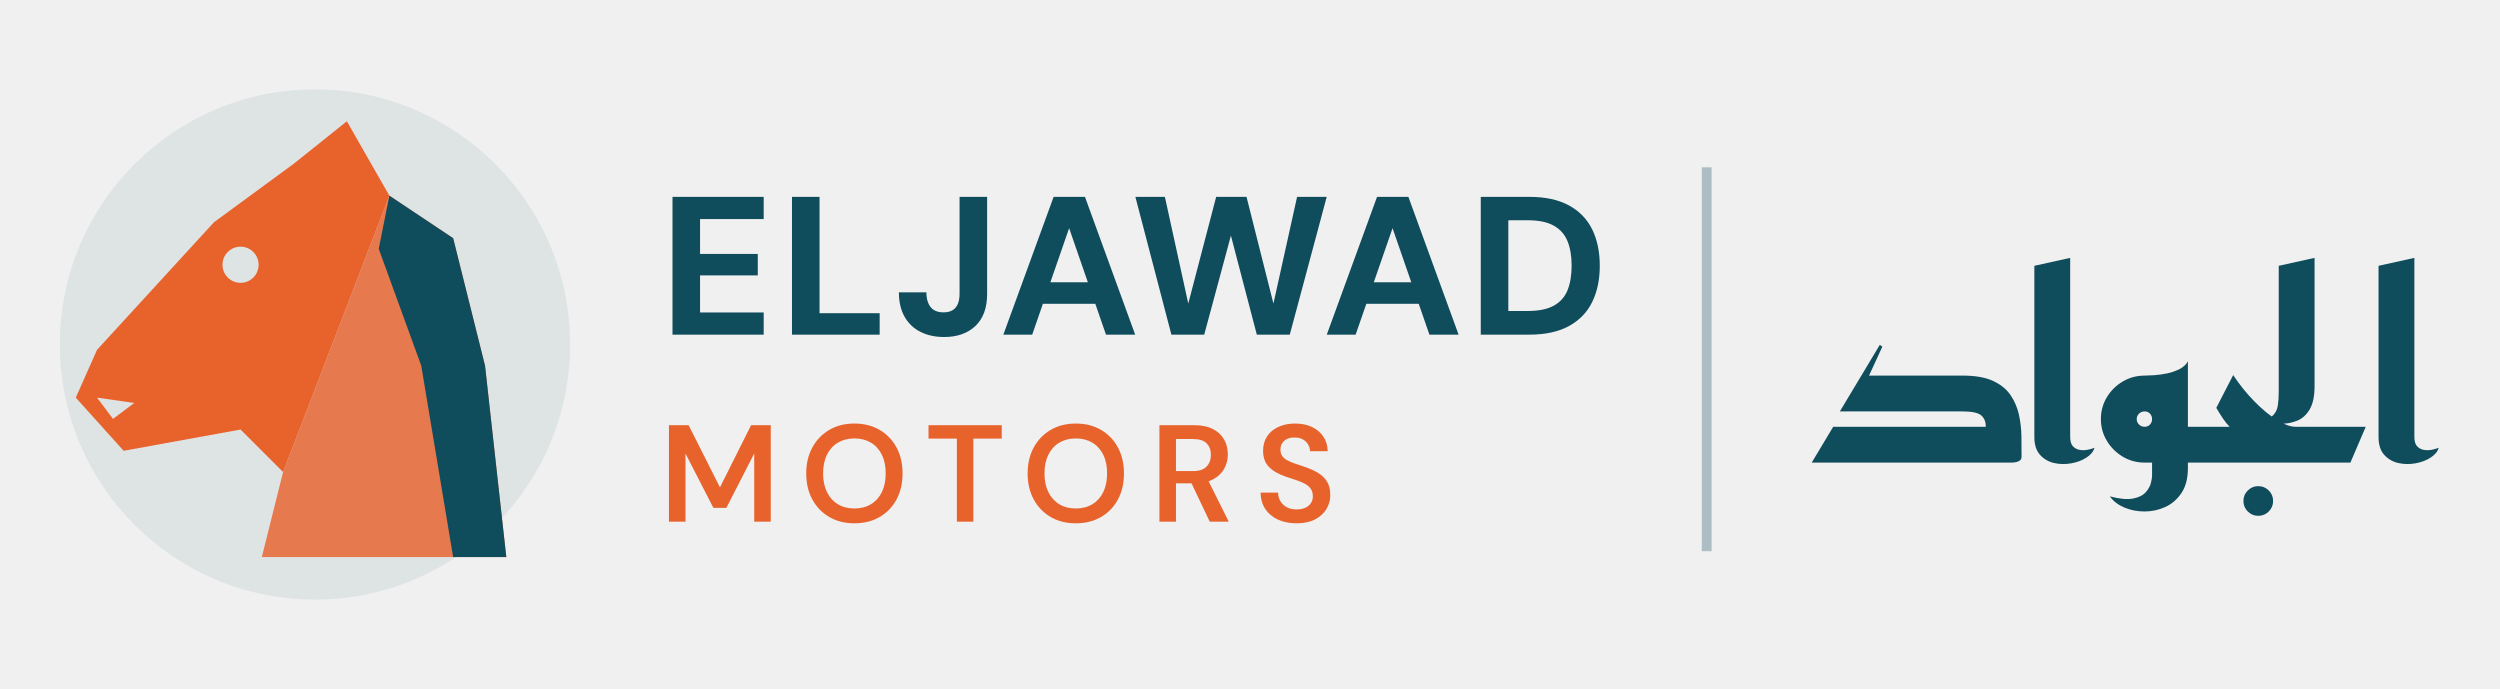
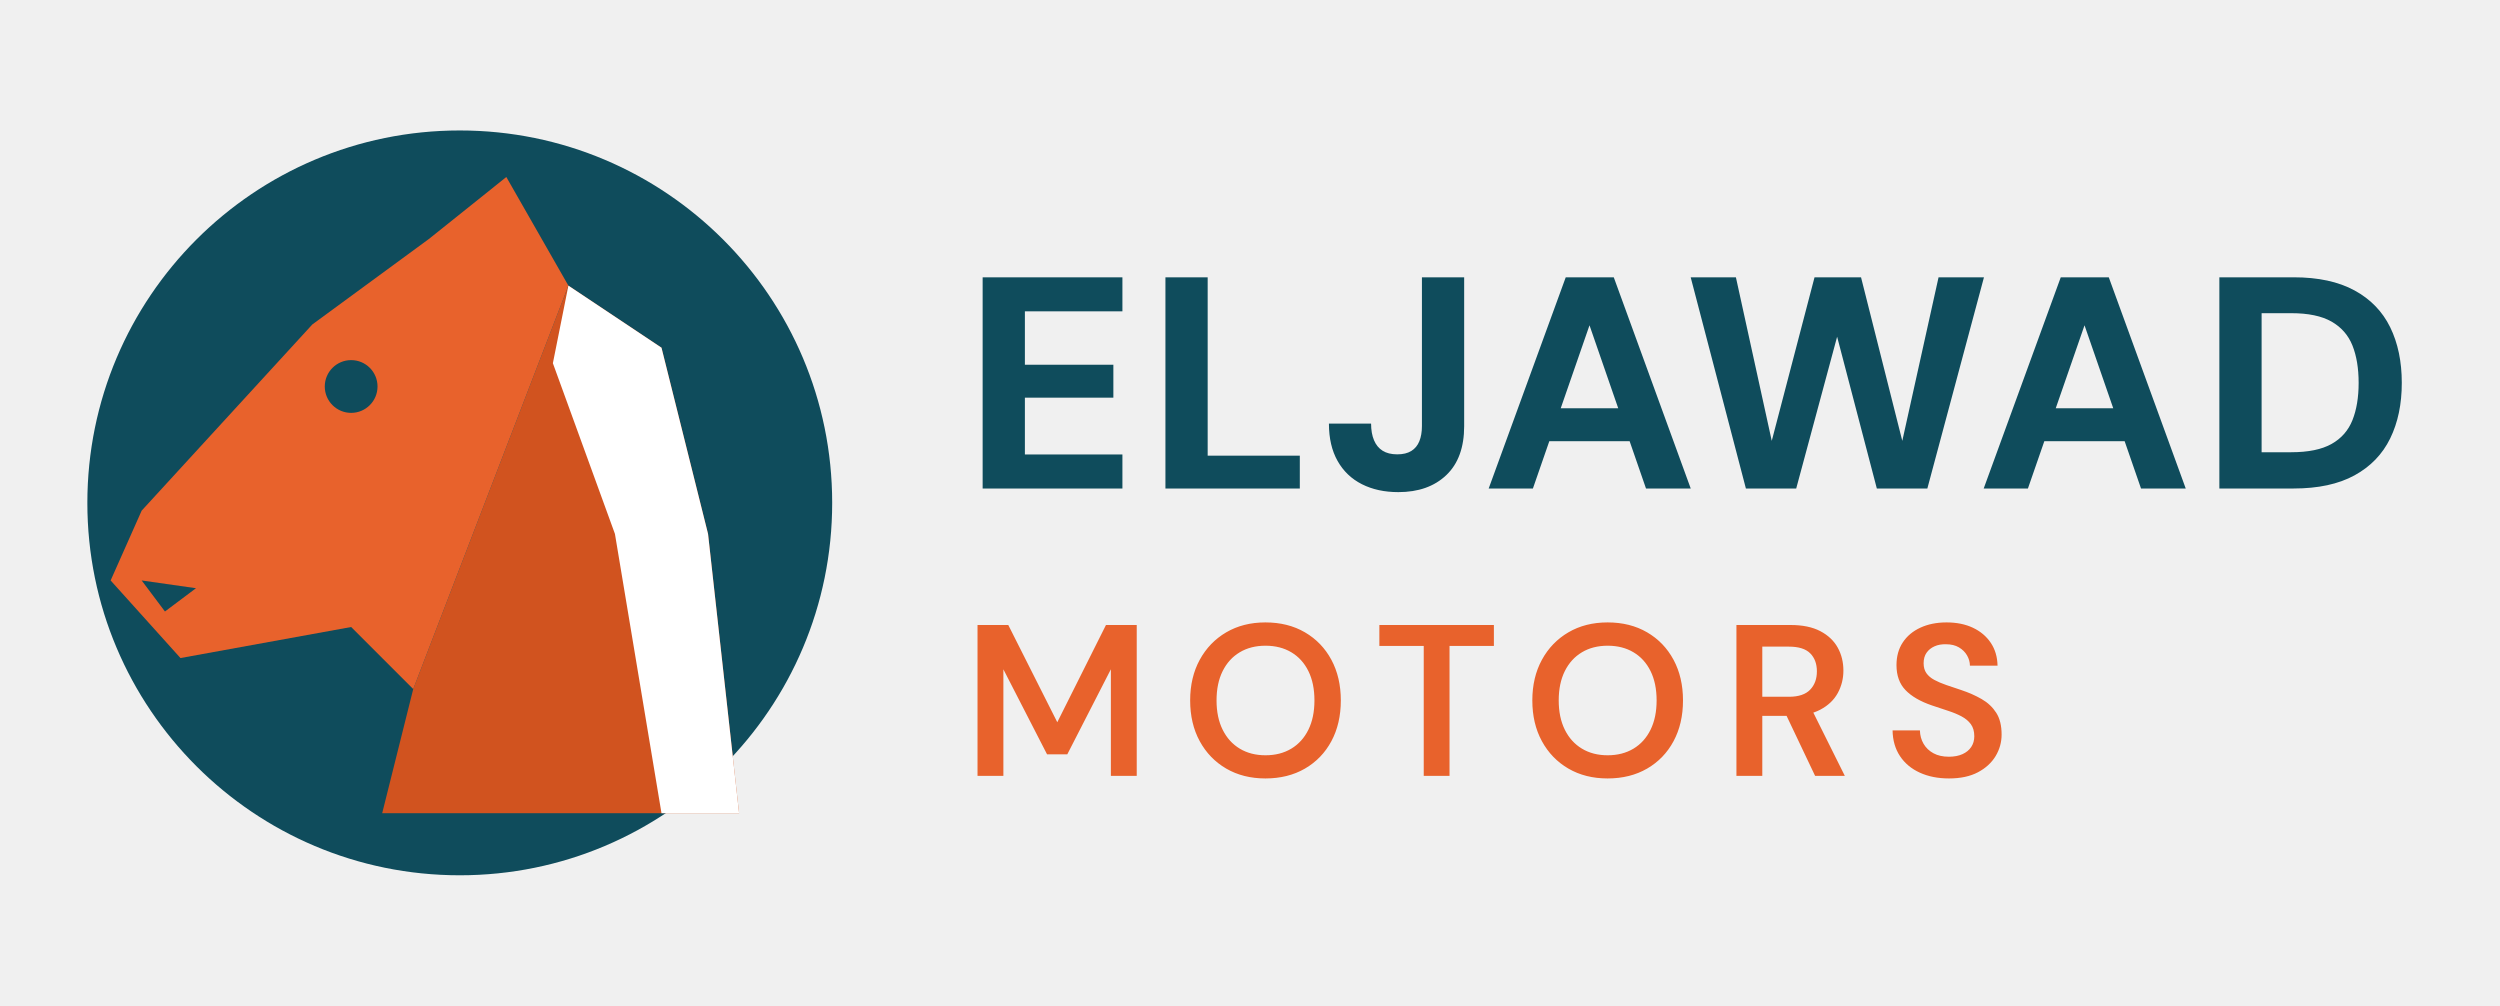
- <svg xmlns="http://www.w3.org/2000/svg" viewBox="0 0 508 140" width="508" height="140" role="img" aria-label="Eljawad Motors">
+ <svg xmlns="http://www.w3.org/2000/svg" viewBox="0 0 348 140" width="348" height="140" role="img" aria-label="Eljawad Motors">
  <g transform="translate(10 16) scale(1.08)">
-     <circle cx="50" cy="50" r="48" fill="#0f4c5c" fill-opacity="0.08" />
+     <circle cx="50" cy="50" r="48" fill="#0f4c5c" />
+     <path d="M64 22 L76 30 L82 54 L86 90 L40 90 L44 74 Z" fill="#d1531f" />
    <path d="M56 8 L64 22 L44 74 L36 66 L14 70 L5 60 L9 51 L31 27 L46 16 Z M32.6 35 a3.4 3.4 0 1 0 6.8 0 a3.4 3.4 0 1 0 -6.8 0 Z M9 60 L16 61 L12 64 Z" fill="#e8622c" fill-rule="evenodd" />
-     <path d="M64 22 L76 30 L82 54 L86 90 L40 90 L44 74 Z" fill="#e8622c" fill-opacity="0.82" />
-     <path d="M64 22 L76 30 L82 54 L86 90 L76 90 L70 54 L62 32 Z" fill="#0f4c5c" />
+     <path d="M64 22 L76 30 L82 54 L86 90 L76 90 L70 54 L62 32 Z" fill="#ffffff" />
  </g>
-   <path d="M136.651 68.0V40.0H155.181V44.511H142.251V51.593H153.981V55.961H142.251V63.489H155.181V68.0H136.651ZM160.931 68.0V40.0H166.531V63.646H178.747V68.0H160.931ZM191.856 68.48Q189.104 68.48 187.026 67.43Q184.949 66.38 183.802 64.348Q182.654 62.316 182.654 59.399H188.243Q188.243 60.67 188.626 61.591Q189.008 62.512 189.771 62.992Q190.533 63.472 191.713 63.472Q192.852 63.472 193.574 63.025Q194.297 62.578 194.64 61.735Q194.983 60.893 194.983 59.725V40.0H200.583V59.725Q200.583 63.974 198.214 66.227Q195.845 68.48 191.856 68.48ZM203.88 68.0 214.097 40.0H220.463L230.666 68.0H224.737L217.247 46.363L209.743 68.0H203.88ZM208.368 61.727 209.843 57.359H224.248L225.697 61.727H208.368ZM238.028 68.0 230.709 40.0H236.703L241.456 61.683L247.126 40.0H253.291L258.761 61.686L263.568 40.0H269.589L262.083 68.0H255.385L250.121 47.878L244.697 68.0H238.028ZM269.6 68.0 279.817 40.0H286.183L296.386 68.0H290.457L282.967 46.363L275.463 68.0H269.6ZM274.088 61.727 275.563 57.359H289.968L291.417 61.727H274.088ZM300.891 68.0V40.0H310.737Q315.616 40.0 318.806 41.739Q321.995 43.477 323.535 46.617Q325.075 49.757 325.075 54.003Q325.075 58.22 323.535 61.366Q321.995 64.511 318.811 66.256Q315.627 68.0 310.727 68.0H300.891ZM306.491 63.192H310.415Q313.808 63.192 315.761 62.096Q317.713 61.001 318.534 58.939Q319.355 56.876 319.355 54.003Q319.355 51.101 318.534 49.044Q317.713 46.988 315.761 45.872Q313.808 44.757 310.415 44.757H306.491V63.192Z" fill="#0f4c5c" />
-   <path d="M135.933 106.0V86.4H139.928L146.296 99.033L152.621 86.4H156.617V106.0H153.257V92.153L147.597 103.2H144.964L139.293 92.157V106.0H135.933ZM173.603 106.336Q170.714 106.336 168.514 105.056Q166.314 103.776 165.07 101.494Q163.826 99.212 163.826 96.2Q163.826 93.204 165.07 90.922Q166.314 88.64 168.514 87.352Q170.714 86.064 173.603 86.064Q176.53 86.064 178.738 87.352Q180.946 88.64 182.173 90.922Q183.401 93.204 183.401 96.2Q183.401 99.212 182.173 101.494Q180.946 103.776 178.738 105.056Q176.53 106.336 173.603 106.336ZM173.613 103.325Q175.537 103.325 176.97 102.464Q178.402 101.602 179.187 100.005Q179.973 98.407 179.973 96.2Q179.973 93.981 179.187 92.39Q178.402 90.798 176.97 89.944Q175.537 89.091 173.613 89.091Q171.698 89.091 170.268 89.944Q168.838 90.798 168.046 92.39Q167.253 93.981 167.253 96.2Q167.253 98.407 168.046 100.005Q168.838 101.602 170.268 102.464Q171.698 103.325 173.613 103.325ZM194.438 106.0V89.12H188.674V86.4H203.553V89.12H197.789V106.0H194.438ZM218.591 106.336Q215.702 106.336 213.502 105.056Q211.302 103.776 210.058 101.494Q208.814 99.212 208.814 96.2Q208.814 93.204 210.058 90.922Q211.302 88.64 213.502 87.352Q215.702 86.064 218.591 86.064Q221.518 86.064 223.726 87.352Q225.934 88.64 227.161 90.922Q228.389 93.204 228.389 96.2Q228.389 99.212 227.161 101.494Q225.934 103.776 223.726 105.056Q221.518 106.336 218.591 106.336ZM218.601 103.325Q220.525 103.325 221.958 102.464Q223.39 101.602 224.175 100.005Q224.961 98.407 224.961 96.2Q224.961 93.981 224.175 92.39Q223.39 90.798 221.958 89.944Q220.525 89.091 218.601 89.091Q216.686 89.091 215.256 89.944Q213.826 90.798 213.034 92.39Q212.241 93.981 212.241 96.2Q212.241 98.407 213.034 100.005Q213.826 101.602 215.256 102.464Q216.686 103.325 218.601 103.325ZM235.597 106.0V86.4H242.632Q244.974 86.4 246.494 87.199Q248.014 87.998 248.754 89.332Q249.495 90.667 249.495 92.325Q249.495 93.893 248.763 95.238Q248.032 96.583 246.502 97.396Q244.971 98.209 242.566 98.209H238.957V106.0H235.597ZM245.818 106.0 241.703 97.34H245.366L249.679 106.0H245.818ZM238.957 95.724H242.417Q244.287 95.724 245.169 94.812Q246.051 93.899 246.051 92.423Q246.051 90.953 245.185 90.082Q244.319 89.211 242.401 89.211H238.957V95.724ZM263.476 106.336Q261.343 106.336 259.695 105.587Q258.047 104.838 257.115 103.438Q256.184 102.038 256.149 100.097H259.702Q259.725 101.059 260.176 101.834Q260.627 102.609 261.458 103.061Q262.289 103.514 263.465 103.514Q264.479 103.514 265.22 103.184Q265.961 102.854 266.364 102.255Q266.768 101.655 266.768 100.854Q266.768 99.898 266.321 99.288Q265.875 98.678 265.108 98.271Q264.341 97.864 263.35 97.543Q262.358 97.222 261.273 96.853Q259.005 96.08 257.832 94.86Q256.659 93.64 256.659 91.614Q256.659 89.902 257.476 88.663Q258.293 87.424 259.766 86.744Q261.239 86.064 263.166 86.064Q265.123 86.064 266.59 86.758Q268.058 87.452 268.905 88.711Q269.753 89.97 269.788 91.681H266.2Q266.188 90.974 265.82 90.34Q265.453 89.707 264.767 89.305Q264.081 88.903 263.105 88.903Q262.273 88.875 261.609 89.166Q260.946 89.457 260.565 90.006Q260.184 90.556 260.184 91.367Q260.184 92.145 260.543 92.658Q260.903 93.17 261.569 93.53Q262.235 93.89 263.126 94.197Q264.017 94.504 265.08 94.854Q266.543 95.342 267.73 96.028Q268.917 96.714 269.616 97.801Q270.316 98.888 270.316 100.633Q270.316 102.137 269.533 103.435Q268.751 104.733 267.237 105.535Q265.723 106.336 263.476 106.336Z" fill="#e8622c" />
-   <rect x="345.8" y="34" width="2" height="78" fill="#0f4c5c" fill-opacity="0.3" />
-   <path d="M368.14 94.0 372.508 86.72H403.5Q403.552 85.316 402.642 84.458Q401.732 83.6 398.82 83.6H373.86L381.972 70.08L382.492 70.444L379.788 76.32H398.82Q402.668 76.32 405.008 77.412Q407.348 78.504 408.57 80.324Q409.792 82.144 410.26 84.328Q410.728 86.512 410.754 88.722Q410.78 90.932 410.78 92.804Q410.78 93.428 410.26 93.688Q409.74 93.948 409.22 93.974Q408.7 94.0 408.7 94.0H368.14ZM425.6 90.984Q425.288 92.128 423.962 92.986Q422.636 93.844 420.842 94.156Q419.048 94.468 417.358 94.078Q415.668 93.688 414.524 92.414Q413.38 91.14 413.38 88.8V54.012L420.66 52.4V88.8Q420.66 90.1 421.232 90.698Q421.804 91.296 422.636 91.426Q423.468 91.556 424.3 91.374Q425.132 91.192 425.6 90.984ZM435.636 94.0 437.196 86.72H447.44V94.0H435.636ZM428.72 100.864Q431.684 101.644 433.426 101.306Q435.168 100.968 436.0 100.032Q436.832 99.096 437.066 98.134Q437.3 97.172 437.3 96.704V87.344L444.58 85.16V95.144Q444.58 98.222 443.28 100.167Q441.98 102.112 439.978 103.022Q437.976 103.932 435.766 103.932Q433.556 103.932 431.658 103.126Q429.76 102.32 428.72 100.864ZM444.58 85.16 435.792 76.32Q436.468 76.32 437.716 76.242Q438.964 76.164 440.342 75.878Q441.72 75.592 442.89 74.994Q444.06 74.396 444.58 73.408V85.16ZM435.806 94.0Q433.375 94.0 431.36 92.804Q429.344 91.608 428.122 89.59Q426.9 87.572 426.9 85.173Q426.9 82.716 428.122 80.702Q429.345 78.689 431.372 77.504Q433.4 76.32 435.818 76.32Q438.236 76.32 440.212 77.516Q442.188 78.712 443.384 80.705Q444.58 82.698 444.58 85.16Q444.58 87.604 443.384 89.606Q442.188 91.608 440.212 92.804Q438.236 94.0 435.806 94.0ZM435.791 86.72Q436.468 86.72 436.884 86.268Q437.3 85.815 437.3 85.16Q437.3 84.505 436.884 84.052Q436.468 83.6 435.791 83.6Q435.115 83.6 434.647 84.052Q434.18 84.505 434.18 85.16Q434.18 85.815 434.647 86.268Q435.115 86.72 435.791 86.72ZM458.88 104.816Q457.632 104.816 456.748 103.932Q455.864 103.048 455.864 101.8Q455.864 100.552 456.748 99.668Q457.632 98.784 458.88 98.784Q460.128 98.784 461.012 99.668Q461.896 100.552 461.896 101.8Q461.896 103.048 461.012 103.932Q460.128 104.816 458.88 104.816ZM445.36 94.0V86.72H453.056Q452.38 86.044 451.73 85.082Q451.08 84.12 450.352 82.872L453.784 76.216Q455.708 79.128 458.048 81.52Q460.388 83.912 462.624 85.316Q464.86 86.72 466.472 86.72H480.72L477.6 94.0H445.36ZM459.4 85.42Q461.116 85.16 461.896 84.38Q462.676 83.6 462.858 82.378Q463.04 81.156 463.04 79.648V54.012L470.32 52.4V78.4Q470.32 81.52 469.332 83.184Q468.344 84.848 466.81 85.472Q465.276 86.096 463.664 86.096Q462.416 86.096 461.194 85.862Q459.972 85.628 459.4 85.42ZM495.54 90.984Q495.228 92.128 493.902 92.986Q492.576 93.844 490.782 94.156Q488.988 94.468 487.298 94.078Q485.608 93.688 484.464 92.414Q483.32 91.14 483.32 88.8V54.012L490.6 52.4V88.8Q490.6 90.1 491.172 90.698Q491.744 91.296 492.576 91.426Q493.408 91.556 494.24 91.374Q495.072 91.192 495.54 90.984Z" fill="#0f4c5c" />
+   <path d="M136.784 68.0V38.6H156.24V43.336H142.664V50.773H154.98V55.359H142.664V63.264H156.24V68.0H136.784ZM162.228 68.0V38.6H168.108V63.429H180.934V68.0H162.228ZM194.648 68.504Q191.759 68.504 189.578 67.401Q187.396 66.299 186.192 64.165Q184.987 62.032 184.987 58.969H190.855Q190.855 60.303 191.257 61.271Q191.659 62.238 192.459 62.742Q193.26 63.245 194.498 63.245Q195.695 63.245 196.453 62.776Q197.212 62.307 197.572 61.422Q197.932 60.538 197.932 59.311V38.6H203.812V59.311Q203.812 63.772 201.324 66.138Q198.837 68.504 194.648 68.504ZM207.224 68.0 217.951 38.6H224.636L235.349 68.0H229.124L221.259 45.281L213.38 68.0H207.224ZM211.936 61.413 213.485 56.827H228.61L230.132 61.413H211.936ZM243.029 68.0 235.344 38.6H241.638L246.628 61.367L252.582 38.6H259.056L264.799 61.37L269.847 38.6H276.168L268.287 68.0H261.255L255.727 46.872L250.032 68.0H243.029ZM276.13 68.0 286.857 38.6H293.542L304.255 68.0H298.03L290.165 45.281L282.286 68.0H276.13ZM280.842 61.413 282.391 56.827H297.516L299.038 61.413H280.842ZM308.936 68.0V38.6H319.274Q324.397 38.6 327.746 40.426Q331.095 42.251 332.712 45.548Q334.329 48.845 334.329 53.303Q334.329 57.731 332.712 61.034Q331.095 64.337 327.752 66.168Q324.408 68.0 319.263 68.0H308.936ZM314.816 62.951H318.936Q322.499 62.951 324.549 61.801Q326.599 60.651 327.461 58.486Q328.323 56.32 328.323 53.303Q328.323 50.256 327.461 48.096Q326.599 45.937 324.549 44.766Q322.499 43.595 318.936 43.595H314.816V62.951Z" fill="#0f4c5c" />
+   <path d="M136.071 108.0V87.0H140.352L147.174 100.535L153.951 87.0H158.233V108.0H154.633V93.164L148.569 105.0H145.748L139.671 93.169V108.0H136.071ZM176.147 108.36Q173.05 108.36 170.693 106.989Q168.336 105.618 167.003 103.173Q165.67 100.728 165.67 97.5Q165.67 94.29 167.003 91.845Q168.336 89.4 170.693 88.02Q173.05 86.64 176.147 86.64Q179.282 86.64 181.648 88.02Q184.014 89.4 185.329 91.845Q186.643 94.29 186.643 97.5Q186.643 100.728 185.329 103.173Q184.014 105.618 181.648 106.989Q179.282 108.36 176.147 108.36ZM176.157 105.134Q178.219 105.134 179.753 104.211Q181.287 103.288 182.129 101.576Q182.971 99.865 182.971 97.5Q182.971 95.123 182.129 93.417Q181.287 91.712 179.753 90.798Q178.219 89.883 176.157 89.883Q174.105 89.883 172.573 90.798Q171.041 91.712 170.192 93.417Q169.343 95.123 169.343 97.5Q169.343 99.865 170.192 101.576Q171.041 103.288 172.573 104.211Q174.105 105.134 176.157 105.134ZM198.184 108.0V89.914H192.008V87.0H207.949V89.914H201.774V108.0H198.184ZM223.777 108.36Q220.68 108.36 218.323 106.989Q215.966 105.618 214.633 103.173Q213.3 100.728 213.3 97.5Q213.3 94.29 214.633 91.845Q215.966 89.4 218.323 88.02Q220.68 86.64 223.777 86.64Q226.912 86.64 229.278 88.02Q231.644 89.4 232.959 91.845Q234.273 94.29 234.273 97.5Q234.273 100.728 232.959 103.173Q231.644 105.618 229.278 106.989Q226.912 108.36 223.777 108.36ZM223.787 105.134Q225.849 105.134 227.383 104.211Q228.917 103.288 229.759 101.576Q230.601 99.865 230.601 97.5Q230.601 95.123 229.759 93.417Q228.917 91.712 227.383 90.798Q225.849 89.883 223.787 89.883Q221.735 89.883 220.203 90.798Q218.671 91.712 217.822 93.417Q216.973 95.123 216.973 97.5Q216.973 99.865 217.822 101.576Q218.671 103.288 220.203 104.211Q221.735 105.134 223.787 105.134ZM241.711 108.0V87.0H249.248Q251.758 87.0 253.386 87.856Q255.015 88.712 255.808 90.142Q256.601 91.571 256.601 93.349Q256.601 95.029 255.818 96.47Q255.034 97.911 253.395 98.782Q251.755 99.653 249.178 99.653H245.311V108.0H241.711ZM252.662 108.0 248.253 98.722H252.178L256.799 108.0H252.662ZM245.311 96.99H249.019Q251.021 96.99 251.966 96.012Q252.911 95.035 252.911 93.453Q252.911 91.879 251.984 90.945Q251.057 90.011 249.001 90.011H245.311V96.99ZM271.296 108.36Q269.011 108.36 267.245 107.557Q265.479 106.754 264.481 105.254Q263.482 103.754 263.445 101.675H267.252Q267.277 102.707 267.76 103.537Q268.243 104.367 269.133 104.852Q270.023 105.336 271.283 105.336Q272.371 105.336 273.165 104.983Q273.959 104.63 274.39 103.987Q274.822 103.345 274.822 102.486Q274.822 101.462 274.344 100.809Q273.867 100.156 273.045 99.719Q272.223 99.282 271.16 98.939Q270.098 98.595 268.935 98.199Q266.505 97.372 265.248 96.065Q263.991 94.758 263.991 92.586Q263.991 90.752 264.867 89.425Q265.743 88.098 267.321 87.369Q268.899 86.64 270.964 86.64Q273.061 86.64 274.633 87.384Q276.205 88.128 277.113 89.476Q278.021 90.824 278.058 92.659H274.214Q274.202 91.9 273.808 91.222Q273.413 90.543 272.678 90.112Q271.943 89.681 270.899 89.681Q270.007 89.651 269.296 89.963Q268.585 90.275 268.176 90.864Q267.768 91.452 267.768 92.321Q267.768 93.155 268.154 93.704Q268.539 94.254 269.252 94.639Q269.966 95.024 270.92 95.353Q271.875 95.682 273.014 96.058Q274.581 96.58 275.853 97.315Q277.125 98.05 277.875 99.215Q278.624 100.38 278.624 102.249Q278.624 103.861 277.786 105.252Q276.947 106.643 275.325 107.501Q273.703 108.36 271.296 108.36Z" fill="#e8622c" />
</svg>
